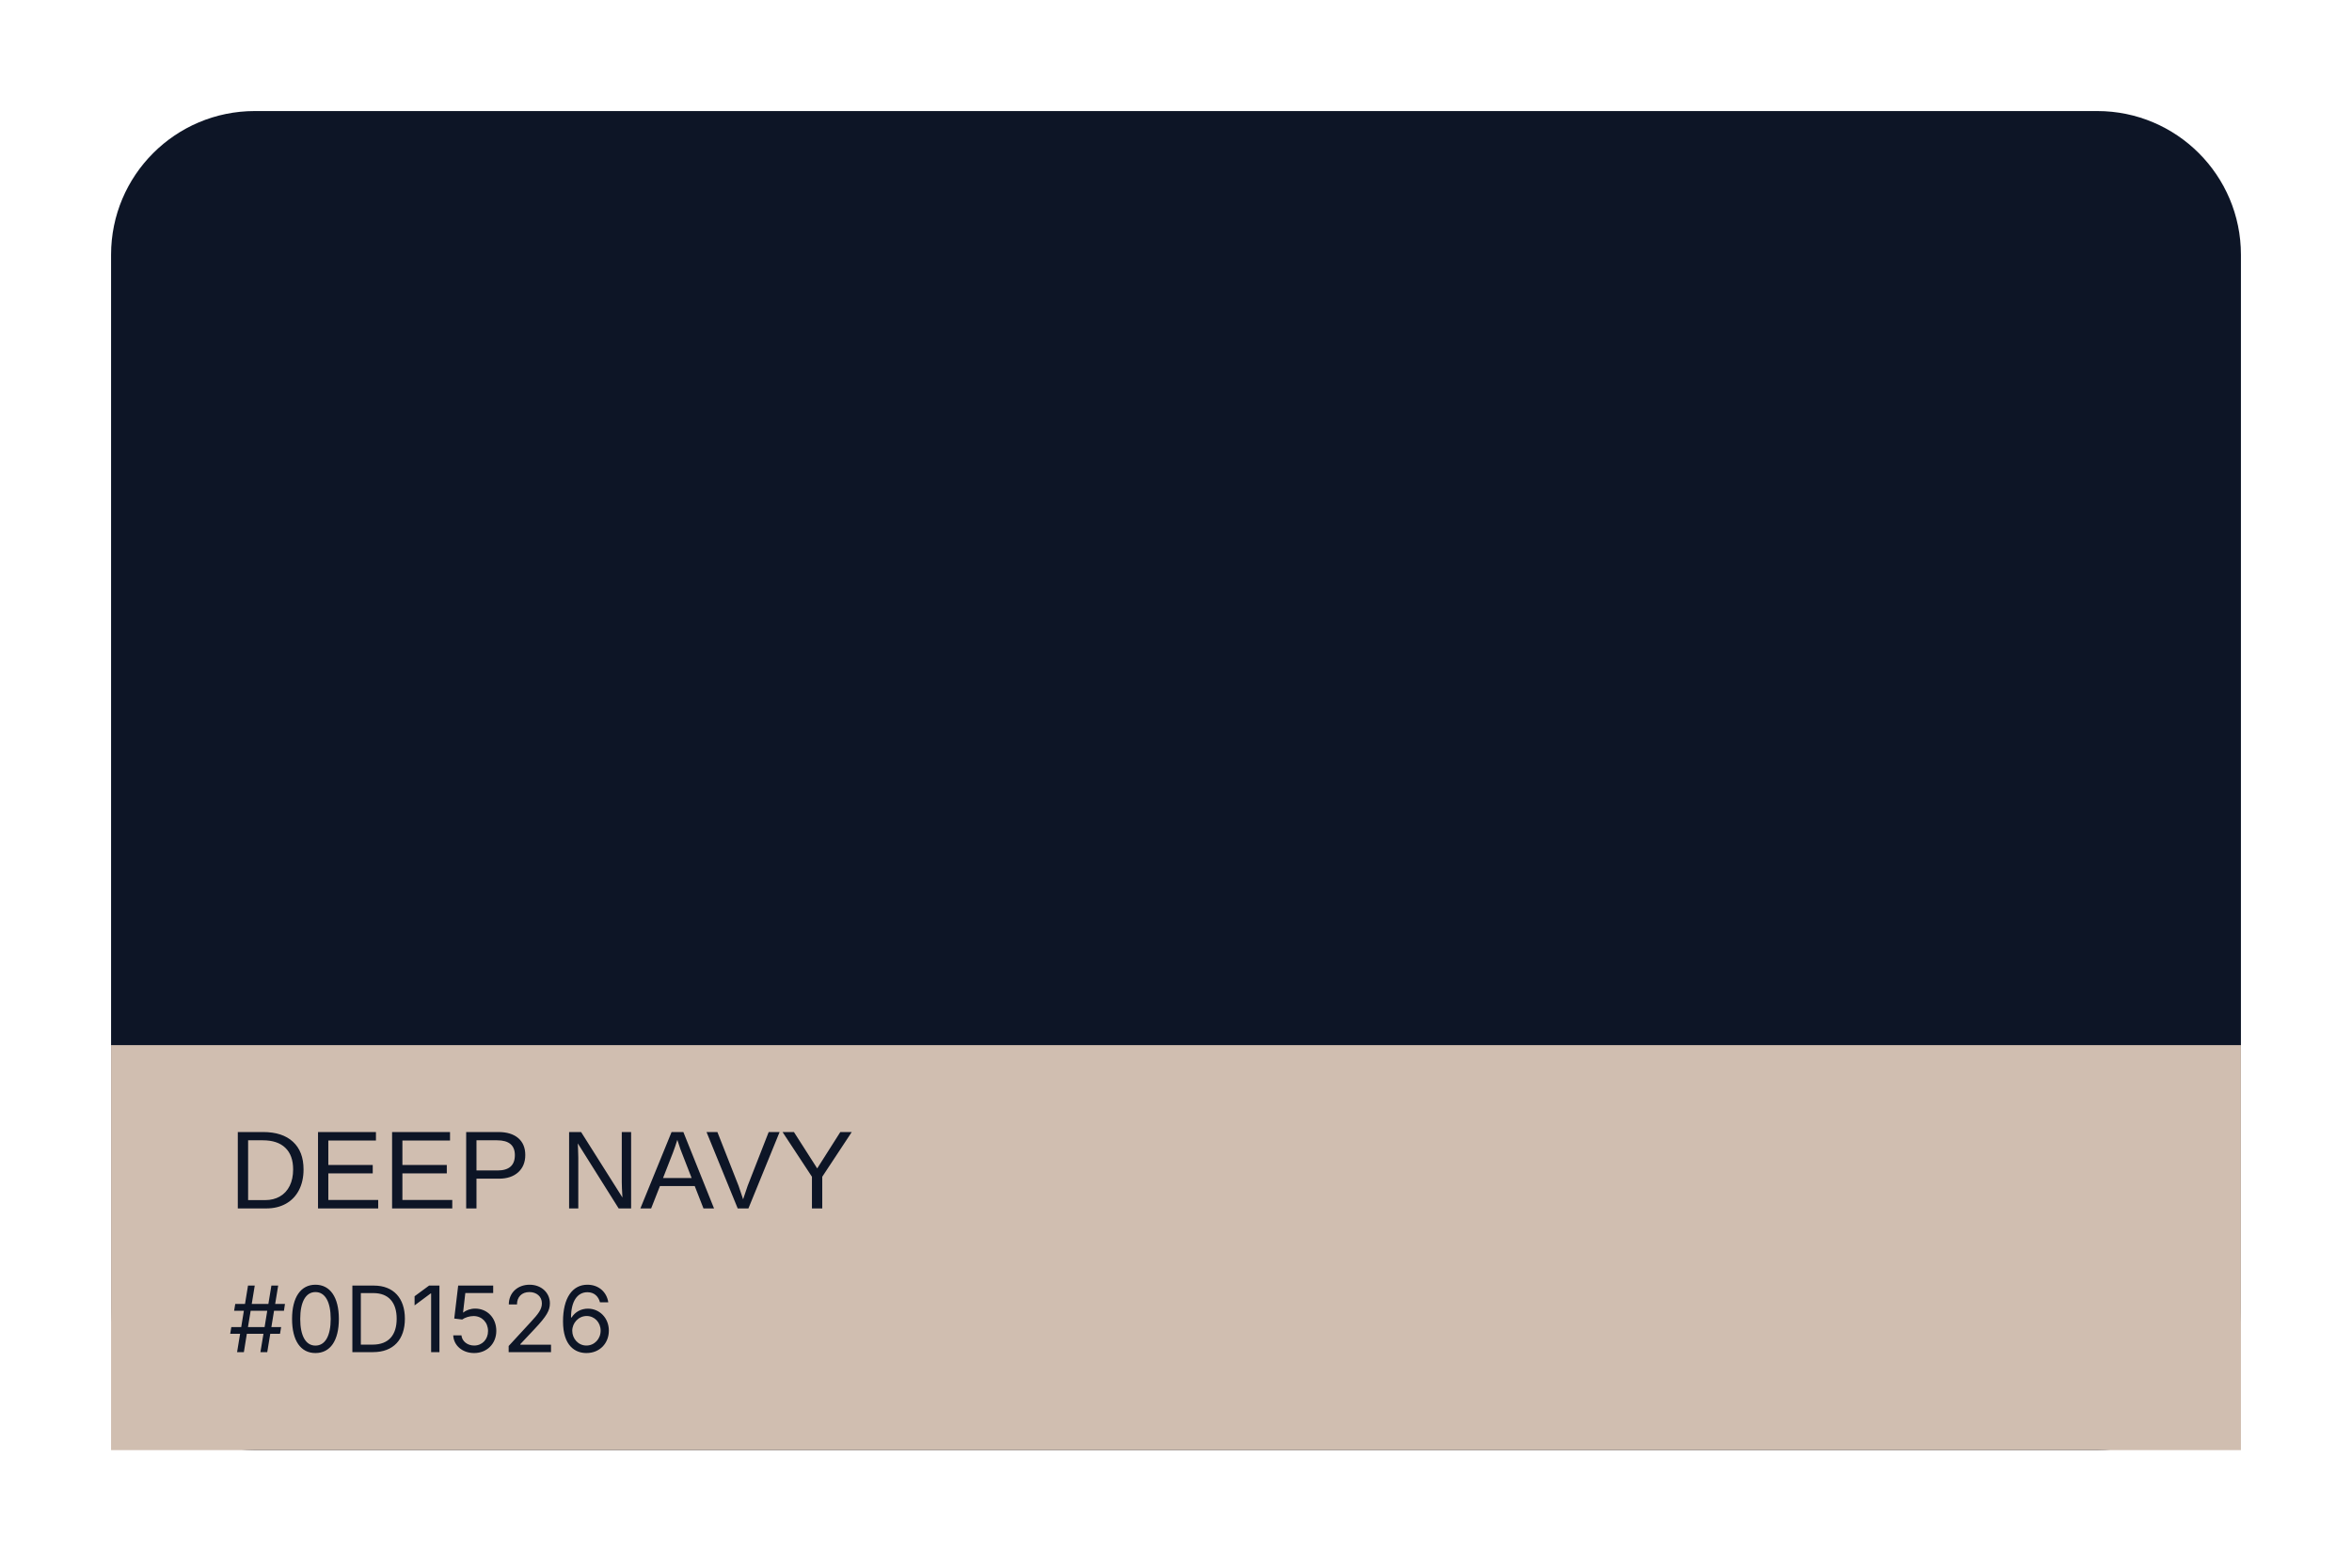
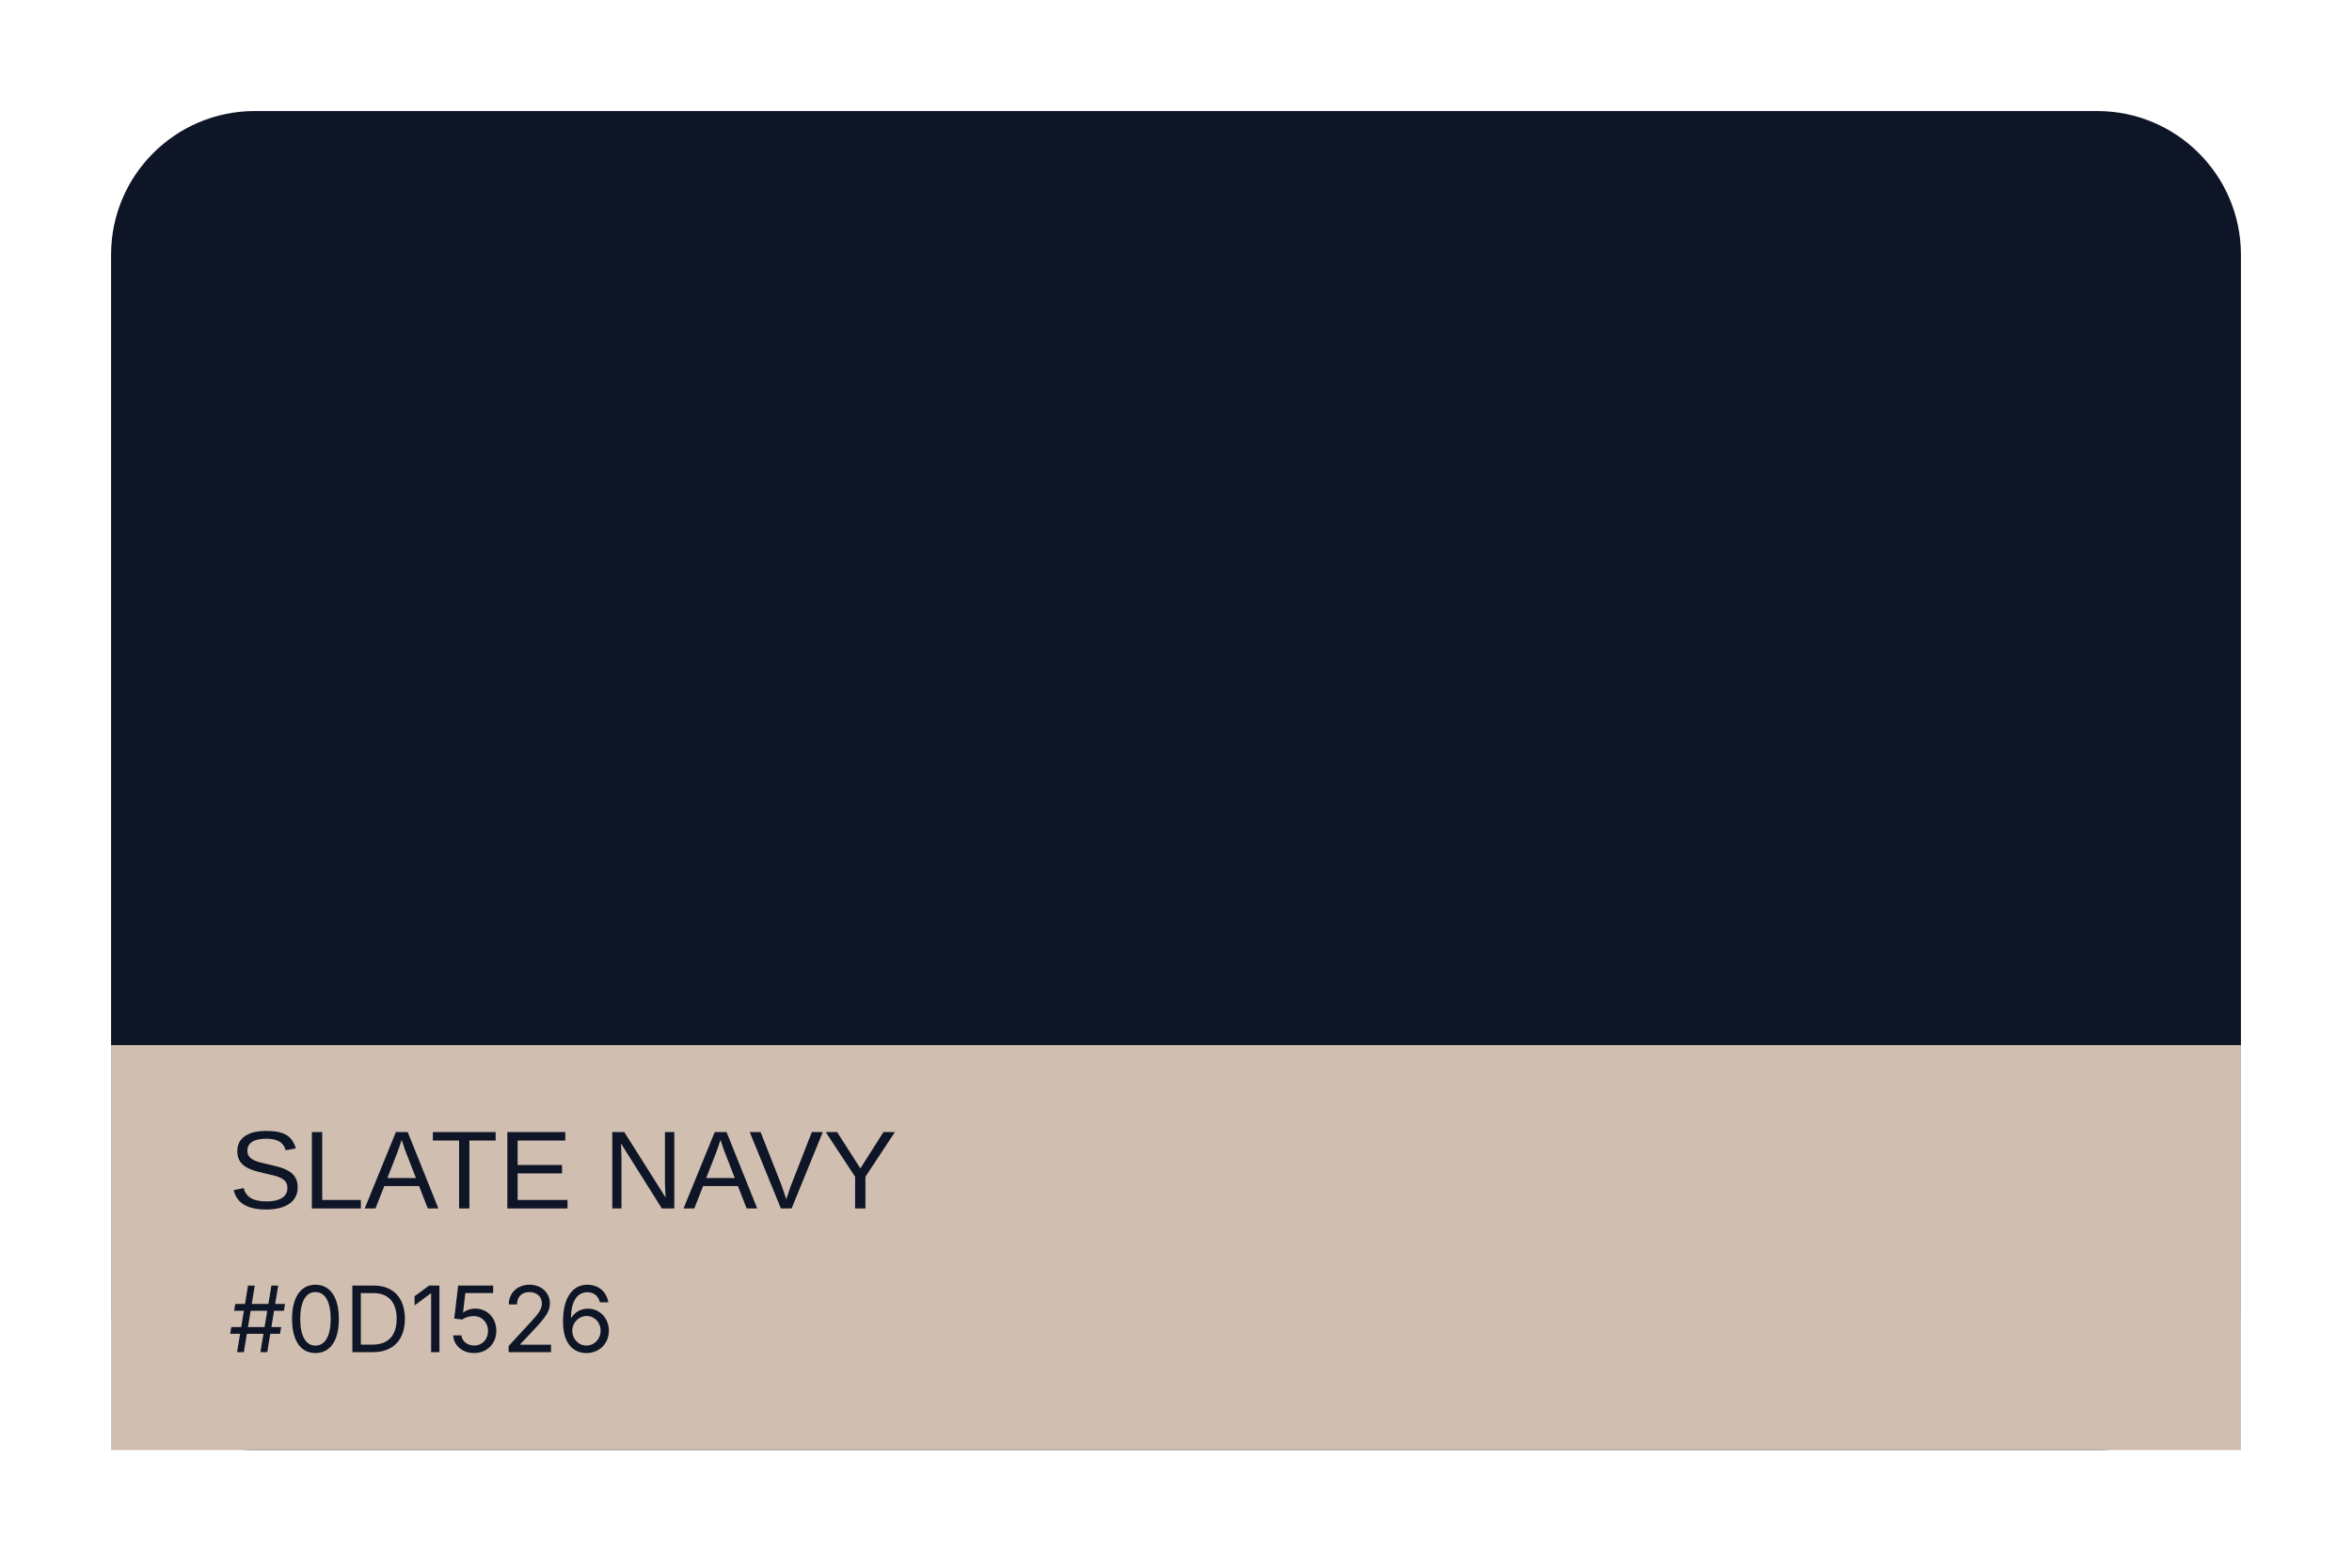
<svg xmlns="http://www.w3.org/2000/svg" width="720" height="480" viewBox="0 0 720 480" role="img" aria-label="LuxSync graphic">
  <defs>
    <linearGradient id="n" x1="0" y1="0" x2="1" y2="1">
      <stop stop-color="#0D1526" />
      <stop offset="1" stop-color="#090E1B" />
    </linearGradient>
    <linearGradient id="m" x1="0" y1="0" x2="1" y2="1">
      <stop stop-color="#FFF2EA" />
      <stop offset=".18" stop-color="#EAC8B9" />
      <stop offset=".42" stop-color="#D6B0A0" />
      <stop offset=".64" stop-color="#9C675C" />
      <stop offset=".82" stop-color="#F2D6C8" />
      <stop offset="1" stop-color="#7D4E49" />
    </linearGradient>
    <linearGradient id="b" x1="0" y1="0" x2="1" y2="1">
      <stop stop-color="#F4FAFF" />
      <stop offset=".45" stop-color="#D7E8FF" />
      <stop offset="1" stop-color="#7B96B2" />
    </linearGradient>
    <radialGradient id="w">
      <stop stop-color="#F9E3D7" stop-opacity=".95" />
      <stop offset=".45" stop-color="#E7A27D" stop-opacity=".45" />
      <stop offset="1" stop-color="#E7A27D" stop-opacity="0" />
    </radialGradient>
    <filter id="g" x="-70%" y="-70%" width="240%" height="240%">
      <feGaussianBlur stdDeviation="13" result="q" />
      <feMerge>
        <feMergeNode in="q" />
        <feMergeNode in="SourceGraphic" />
      </feMerge>
    </filter>
  </defs>
  <rect x="34" y="34" width="652" height="410" rx="44" fill="#0D1526" />
  <rect x="34" y="320" width="652" height="124" fill="#D0BEB0" />
-   <text x="70" y="370" font-family="Manrope,Arial,sans-serif" font-size="34" fill="#0D1526">DEEP NAVY</text>
+   <text x="70" y="370" font-family="Manrope,Arial,sans-serif" font-size="34" fill="#0D1526">SLATE NAVY</text>
  <text x="70" y="414" font-family="Inter,Arial,sans-serif" font-size="28" fill="#0D1526">#0D1526</text>
</svg>
